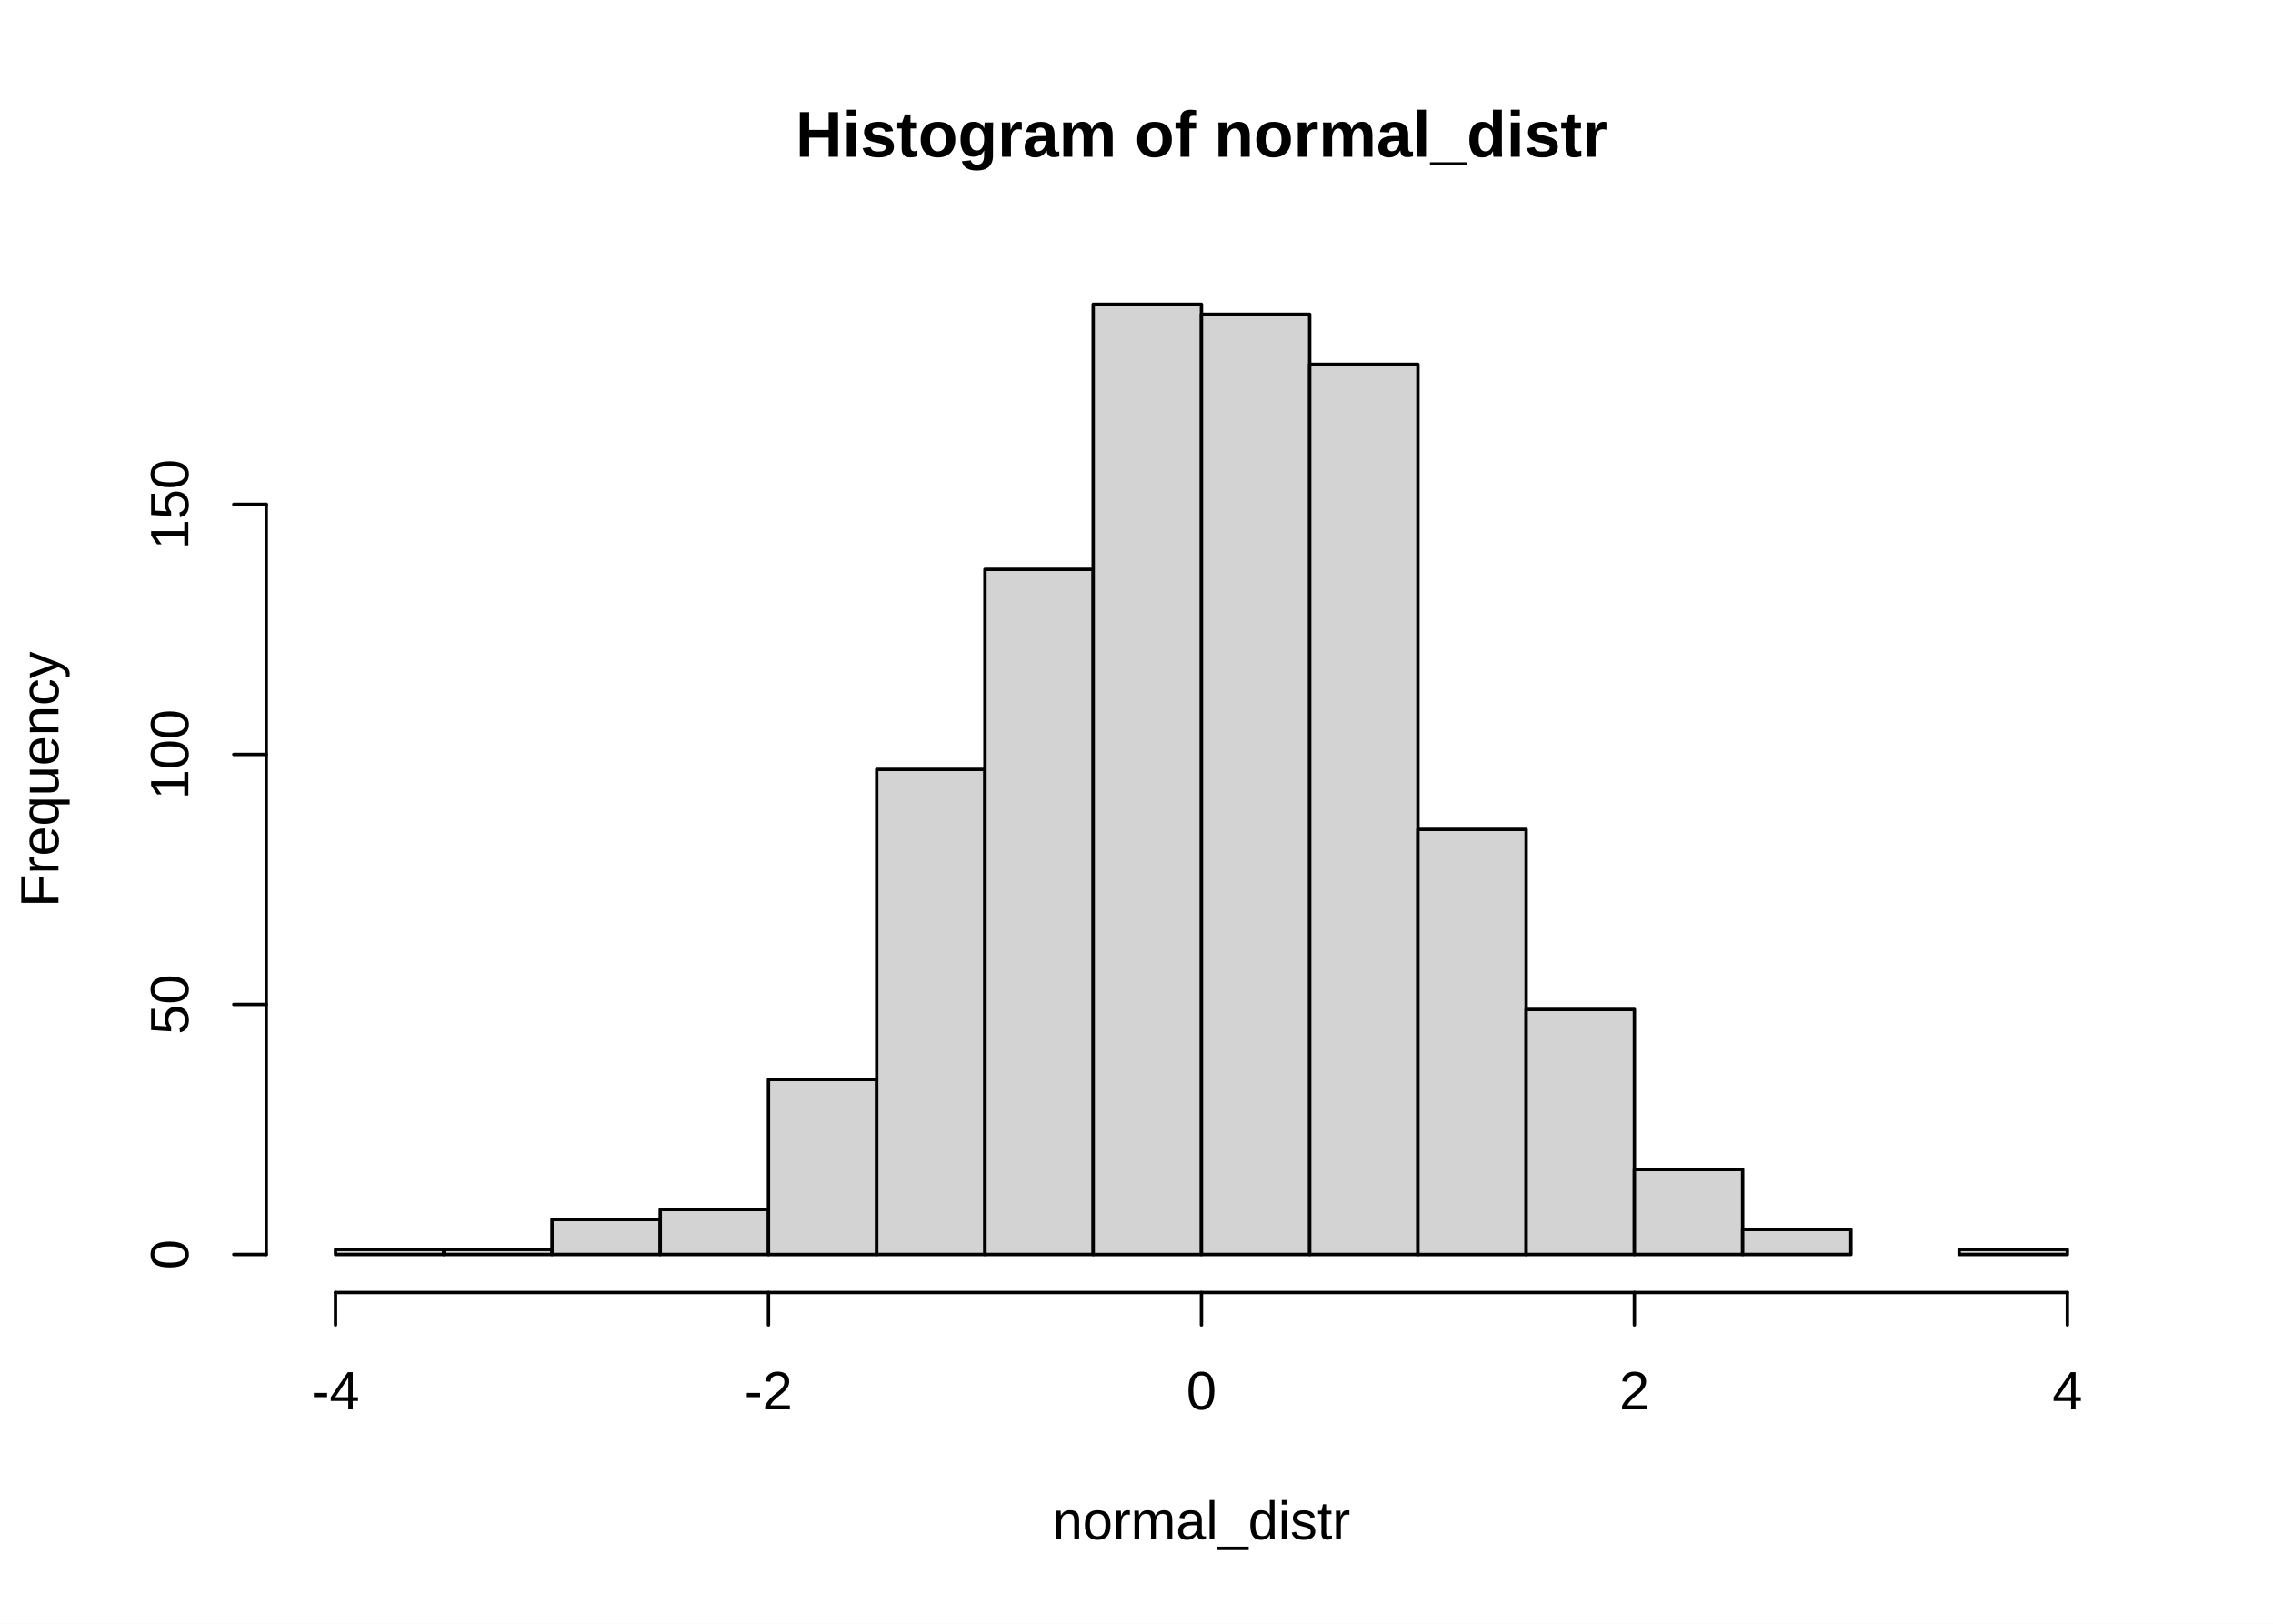
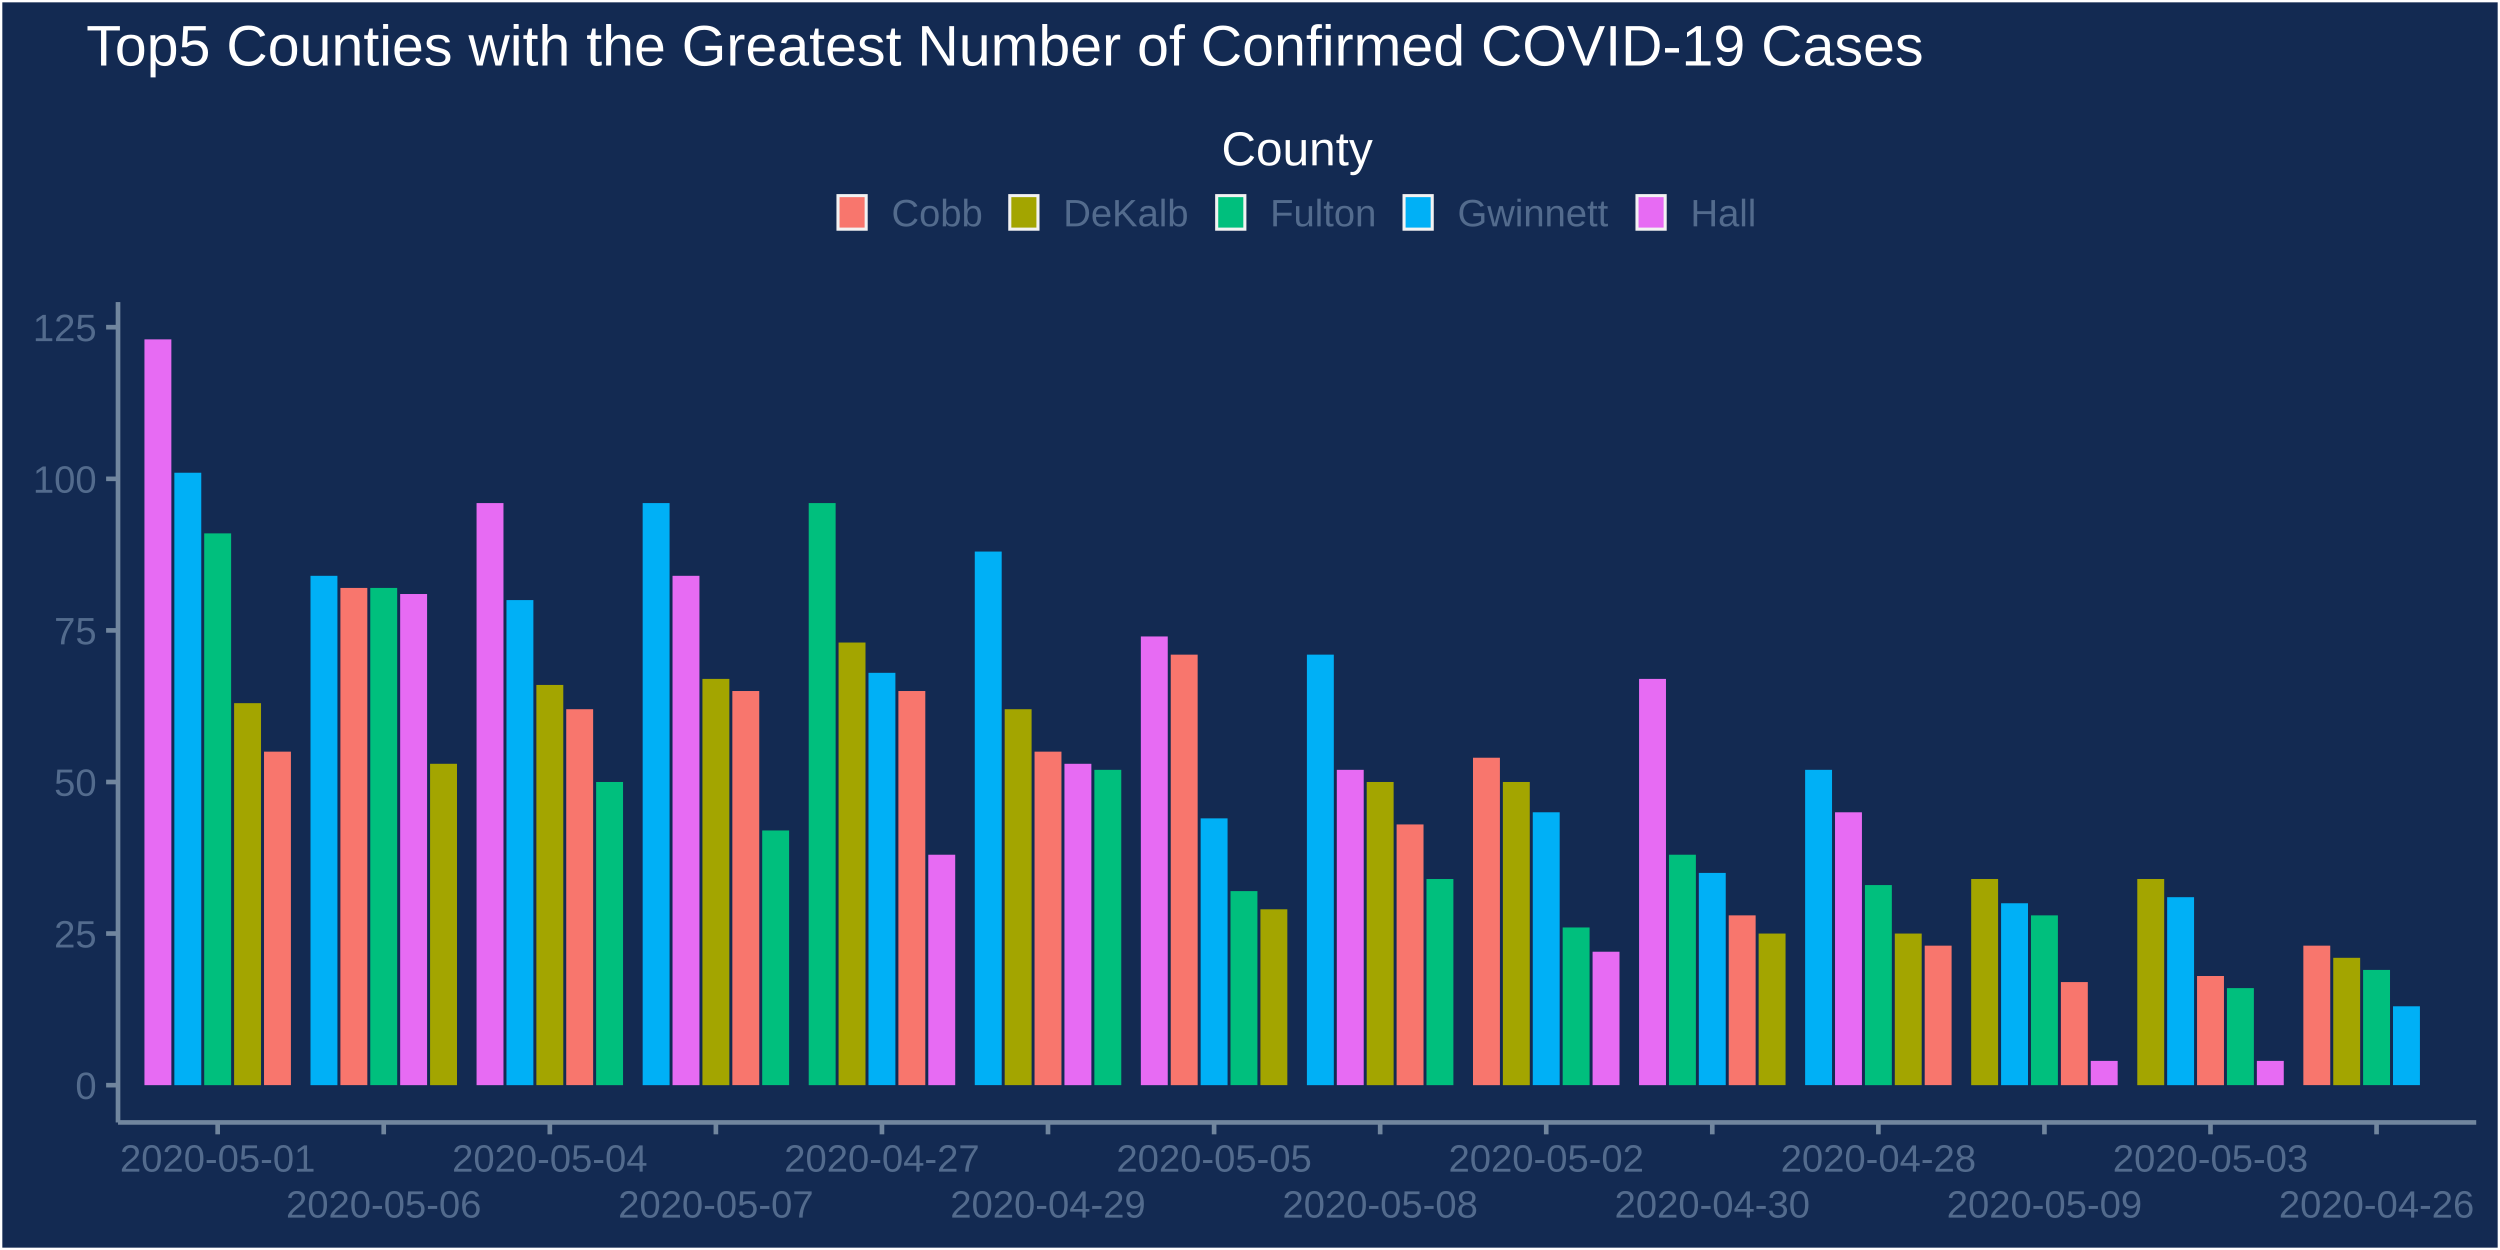
- <svg xmlns="http://www.w3.org/2000/svg" class="svglite" width="504.00pt" height="360.00pt" viewBox="0 0 504.00 360.00">
+ <svg xmlns="http://www.w3.org/2000/svg" class="svglite" width="576.00pt" height="288.00pt" viewBox="0 0 576.00 288.00">
  <defs>
    <style type="text/css">
    .svglite line, .svglite polyline, .svglite polygon, .svglite path, .svglite rect, .svglite circle {
      fill: none;
      stroke: #000000;
      stroke-linecap: round;
      stroke-linejoin: round;
      stroke-miterlimit: 10.00;
    }
    .svglite text {
      white-space: pre;
    }
  </style>
  </defs>
  <rect width="100%" height="100%" style="stroke: none; fill: #FFFFFF;" />
  <defs>
-     <clipPath id="cpMC4wMHw1MDQuMDB8MC4wMHwzNjAuMDA=">
-       <rect x="0.00" y="0.00" width="504.00" height="360.00" />
+     <clipPath id="cpMC4wMHw1NzYuMDB8MC4wMHwyODguMDA=">
+       <rect x="0.00" y="0.00" width="576.00" height="288.00" />
    </clipPath>
  </defs>
-   <g clip-path="url(#cpMC4wMHw1MDQuMDB8MC4wMHwzNjAuMDA=)">
-     <text x="266.40" y="34.77" text-anchor="middle" style="font-size: 14.40px; font-weight: bold; font-family: &quot;Arimo&quot;;" textLength="212.46px" lengthAdjust="spacingAndGlyphs">Histogram of normal_distr</text>
-     <text x="266.40" y="341.28" text-anchor="middle" style="font-size: 12.00px; font-family: &quot;Arimo&quot;;" textLength="74.92px" lengthAdjust="spacingAndGlyphs">normal_distr</text>
-     <text transform="translate(12.96,172.80) rotate(-90)" text-anchor="middle" style="font-size: 12.00px; font-family: &quot;Arimo&quot;;" textLength="62.02px" lengthAdjust="spacingAndGlyphs">Frequency</text>
-     <line x1="74.40" y1="286.56" x2="458.40" y2="286.56" style="stroke-width: 0.75;" />
-     <line x1="74.40" y1="286.56" x2="74.40" y2="293.76" style="stroke-width: 0.75;" />
-     <line x1="170.40" y1="286.56" x2="170.40" y2="293.76" style="stroke-width: 0.75;" />
-     <line x1="266.40" y1="286.56" x2="266.40" y2="293.76" style="stroke-width: 0.75;" />
-     <line x1="362.40" y1="286.56" x2="362.40" y2="293.76" style="stroke-width: 0.75;" />
-     <line x1="458.40" y1="286.56" x2="458.40" y2="293.76" style="stroke-width: 0.75;" />
-     <text x="74.40" y="312.48" text-anchor="middle" style="font-size: 12.00px; font-family: &quot;Arimo&quot;;" textLength="11.97px" lengthAdjust="spacingAndGlyphs">-4</text>
-     <text x="170.40" y="312.48" text-anchor="middle" style="font-size: 12.00px; font-family: &quot;Arimo&quot;;" textLength="11.97px" lengthAdjust="spacingAndGlyphs">-2</text>
-     <text x="266.40" y="312.48" text-anchor="middle" style="font-size: 12.00px; font-family: &quot;Arimo&quot;;" textLength="7.64px" lengthAdjust="spacingAndGlyphs">0</text>
-     <text x="362.40" y="312.48" text-anchor="middle" style="font-size: 12.00px; font-family: &quot;Arimo&quot;;" textLength="7.64px" lengthAdjust="spacingAndGlyphs">2</text>
-     <text x="458.40" y="312.48" text-anchor="middle" style="font-size: 12.00px; font-family: &quot;Arimo&quot;;" textLength="7.64px" lengthAdjust="spacingAndGlyphs">4</text>
-     <line x1="59.04" y1="278.13" x2="59.04" y2="111.82" style="stroke-width: 0.75;" />
-     <line x1="59.04" y1="278.13" x2="51.84" y2="278.13" style="stroke-width: 0.75;" />
-     <line x1="59.04" y1="222.69" x2="51.84" y2="222.69" style="stroke-width: 0.75;" />
-     <line x1="59.04" y1="167.26" x2="51.84" y2="167.26" style="stroke-width: 0.75;" />
-     <line x1="59.04" y1="111.82" x2="51.84" y2="111.82" style="stroke-width: 0.75;" />
-     <text transform="translate(41.76,278.13) rotate(-90)" text-anchor="middle" style="font-size: 12.00px; font-family: &quot;Arimo&quot;;" textLength="7.64px" lengthAdjust="spacingAndGlyphs">0</text>
-     <text transform="translate(41.76,222.69) rotate(-90)" text-anchor="middle" style="font-size: 12.00px; font-family: &quot;Arimo&quot;;" textLength="15.28px" lengthAdjust="spacingAndGlyphs">50</text>
-     <text transform="translate(41.76,167.26) rotate(-90)" text-anchor="middle" style="font-size: 12.00px; font-family: &quot;Arimo&quot;;" textLength="22.92px" lengthAdjust="spacingAndGlyphs">100</text>
-     <text transform="translate(41.76,111.82) rotate(-90)" text-anchor="middle" style="font-size: 12.00px; font-family: &quot;Arimo&quot;;" textLength="22.92px" lengthAdjust="spacingAndGlyphs">150</text>
+   <g clip-path="url(#cpMC4wMHw1NzYuMDB8MC4wMHwyODguMDA=)">
+     <rect x="0" y="0.00" width="576.00" height="288.00" style="stroke-width: 1.07; stroke: #FFFFFF; fill: #132A52;" />
  </g>
  <defs>
-     <clipPath id="cpNTkuMDR8NDczLjc2fDU5LjA0fDI4Ni41Ng==">
-       <rect x="59.04" y="59.04" width="414.72" height="227.52" />
+     <clipPath id="cpMjcuMTl8NTcwLjUyfDY5LjYwfDI1OC42MQ==">
+       <rect x="27.19" y="69.60" width="543.33" height="189.01" />
    </clipPath>
  </defs>
-   <g clip-path="url(#cpNTkuMDR8NDczLjc2fDU5LjA0fDI4Ni41Ng==)">
-     <rect x="74.40" y="277.02" width="24.00" height="1.11" style="stroke-width: 0.75; fill: #D3D3D3;" />
-     <rect x="98.40" y="277.02" width="24.00" height="1.11" style="stroke-width: 0.75; fill: #D3D3D3;" />
-     <rect x="122.40" y="270.37" width="24.00" height="7.76" style="stroke-width: 0.75; fill: #D3D3D3;" />
-     <rect x="146.40" y="268.15" width="24.00" height="9.98" style="stroke-width: 0.75; fill: #D3D3D3;" />
-     <rect x="170.40" y="239.33" width="24.00" height="38.81" style="stroke-width: 0.75; fill: #D3D3D3;" />
-     <rect x="194.40" y="170.58" width="24.00" height="107.55" style="stroke-width: 0.75; fill: #D3D3D3;" />
-     <rect x="218.40" y="126.23" width="24.00" height="151.90" style="stroke-width: 0.75; fill: #D3D3D3;" />
-     <rect x="242.40" y="67.47" width="24.00" height="210.67" style="stroke-width: 0.75; fill: #D3D3D3;" />
-     <rect x="266.40" y="69.68" width="24.00" height="208.45" style="stroke-width: 0.75; fill: #D3D3D3;" />
-     <rect x="290.40" y="80.77" width="24.00" height="197.36" style="stroke-width: 0.75; fill: #D3D3D3;" />
-     <rect x="314.40" y="183.89" width="24.00" height="94.25" style="stroke-width: 0.75; fill: #D3D3D3;" />
-     <rect x="338.40" y="223.80" width="24.00" height="54.33" style="stroke-width: 0.75; fill: #D3D3D3;" />
-     <rect x="362.40" y="259.28" width="24.00" height="18.85" style="stroke-width: 0.75; fill: #D3D3D3;" />
-     <rect x="386.40" y="272.59" width="24.00" height="5.54" style="stroke-width: 0.75; fill: #D3D3D3;" />
-     <rect x="410.40" y="278.13" width="24.00" height="0.00" style="stroke-width: 0.75; fill: #D3D3D3;" />
-     <rect x="434.40" y="277.02" width="24.00" height="1.11" style="stroke-width: 0.75; fill: #D3D3D3;" />
+   <g clip-path="url(#cpMjcuMTl8NTcwLjUyfDY5LjYwfDI1OC42MQ==)">
+     <rect x="27.19" y="69.60" width="543.33" height="189.01" style="stroke-width: 1.07; stroke: none; fill: #132A52;" />
+     <rect x="33.28" y="78.19" width="6.20" height="171.83" style="stroke-width: 1.07; stroke: none; stroke-linecap: square; stroke-linejoin: miter; fill: #E76BF3;" />
+     <rect x="40.17" y="108.92" width="6.20" height="141.10" style="stroke-width: 1.07; stroke: none; stroke-linecap: square; stroke-linejoin: miter; fill: #00B0F6;" />
+     <rect x="47.05" y="122.89" width="6.20" height="127.13" style="stroke-width: 1.07; stroke: none; stroke-linecap: square; stroke-linejoin: miter; fill: #00BF7D;" />
+     <rect x="53.94" y="162.01" width="6.20" height="88.01" style="stroke-width: 1.07; stroke: none; stroke-linecap: square; stroke-linejoin: miter; fill: #A3A500;" />
+     <rect x="60.83" y="173.18" width="6.20" height="76.83" style="stroke-width: 1.07; stroke: none; stroke-linecap: square; stroke-linejoin: miter; fill: #F8766D;" />
+     <rect x="71.54" y="132.67" width="6.20" height="117.35" style="stroke-width: 1.07; stroke: none; stroke-linecap: square; stroke-linejoin: miter; fill: #00B0F6;" />
+     <rect x="78.43" y="135.46" width="6.20" height="114.55" style="stroke-width: 1.07; stroke: none; stroke-linecap: square; stroke-linejoin: miter; fill: #F8766D;" />
+     <rect x="85.31" y="135.46" width="6.20" height="114.55" style="stroke-width: 1.07; stroke: none; stroke-linecap: square; stroke-linejoin: miter; fill: #00BF7D;" />
+     <rect x="92.20" y="136.86" width="6.20" height="113.16" style="stroke-width: 1.07; stroke: none; stroke-linecap: square; stroke-linejoin: miter; fill: #E76BF3;" />
+     <rect x="99.09" y="175.98" width="6.20" height="74.04" style="stroke-width: 1.07; stroke: none; stroke-linecap: square; stroke-linejoin: miter; fill: #A3A500;" />
+     <rect x="109.80" y="115.91" width="6.20" height="134.11" style="stroke-width: 1.07; stroke: none; stroke-linecap: square; stroke-linejoin: miter; fill: #E76BF3;" />
+     <rect x="116.69" y="138.26" width="6.20" height="111.76" style="stroke-width: 1.07; stroke: none; stroke-linecap: square; stroke-linejoin: miter; fill: #00B0F6;" />
+     <rect x="123.58" y="157.81" width="6.20" height="92.20" style="stroke-width: 1.07; stroke: none; stroke-linecap: square; stroke-linejoin: miter; fill: #A3A500;" />
+     <rect x="130.46" y="163.40" width="6.20" height="86.61" style="stroke-width: 1.07; stroke: none; stroke-linecap: square; stroke-linejoin: miter; fill: #F8766D;" />
+     <rect x="137.35" y="180.17" width="6.20" height="69.85" style="stroke-width: 1.07; stroke: none; stroke-linecap: square; stroke-linejoin: miter; fill: #00BF7D;" />
+     <rect x="148.07" y="115.91" width="6.20" height="134.11" style="stroke-width: 1.07; stroke: none; stroke-linecap: square; stroke-linejoin: miter; fill: #00B0F6;" />
+     <rect x="154.95" y="132.67" width="6.20" height="117.35" style="stroke-width: 1.07; stroke: none; stroke-linecap: square; stroke-linejoin: miter; fill: #E76BF3;" />
+     <rect x="161.84" y="156.42" width="6.20" height="93.60" style="stroke-width: 1.07; stroke: none; stroke-linecap: square; stroke-linejoin: miter; fill: #A3A500;" />
+     <rect x="168.73" y="159.21" width="6.20" height="90.80" style="stroke-width: 1.07; stroke: none; stroke-linecap: square; stroke-linejoin: miter; fill: #F8766D;" />
+     <rect x="175.61" y="191.34" width="6.20" height="58.67" style="stroke-width: 1.07; stroke: none; stroke-linecap: square; stroke-linejoin: miter; fill: #00BF7D;" />
+     <rect x="186.33" y="115.91" width="6.20" height="134.11" style="stroke-width: 1.07; stroke: none; stroke-linecap: square; stroke-linejoin: miter; fill: #00BF7D;" />
+     <rect x="193.21" y="148.04" width="6.20" height="101.98" style="stroke-width: 1.07; stroke: none; stroke-linecap: square; stroke-linejoin: miter; fill: #A3A500;" />
+     <rect x="200.10" y="155.02" width="6.20" height="94.99" style="stroke-width: 1.07; stroke: none; stroke-linecap: square; stroke-linejoin: miter; fill: #00B0F6;" />
+     <rect x="206.99" y="159.21" width="6.20" height="90.80" style="stroke-width: 1.07; stroke: none; stroke-linecap: square; stroke-linejoin: miter; fill: #F8766D;" />
+     <rect x="213.88" y="196.93" width="6.20" height="53.09" style="stroke-width: 1.07; stroke: none; stroke-linecap: square; stroke-linejoin: miter; fill: #E76BF3;" />
+     <rect x="224.59" y="127.08" width="6.20" height="122.93" style="stroke-width: 1.07; stroke: none; stroke-linecap: square; stroke-linejoin: miter; fill: #00B0F6;" />
+     <rect x="231.48" y="163.40" width="6.20" height="86.61" style="stroke-width: 1.07; stroke: none; stroke-linecap: square; stroke-linejoin: miter; fill: #A3A500;" />
+     <rect x="238.36" y="173.18" width="6.20" height="76.83" style="stroke-width: 1.07; stroke: none; stroke-linecap: square; stroke-linejoin: miter; fill: #F8766D;" />
+     <rect x="245.25" y="175.98" width="6.20" height="74.04" style="stroke-width: 1.07; stroke: none; stroke-linecap: square; stroke-linejoin: miter; fill: #E76BF3;" />
+     <rect x="252.14" y="177.37" width="6.20" height="72.64" style="stroke-width: 1.07; stroke: none; stroke-linecap: square; stroke-linejoin: miter; fill: #00BF7D;" />
+     <rect x="262.85" y="146.64" width="6.20" height="103.38" style="stroke-width: 1.07; stroke: none; stroke-linecap: square; stroke-linejoin: miter; fill: #E76BF3;" />
+     <rect x="269.74" y="150.83" width="6.20" height="99.19" style="stroke-width: 1.07; stroke: none; stroke-linecap: square; stroke-linejoin: miter; fill: #F8766D;" />
+     <rect x="276.63" y="188.55" width="6.20" height="61.47" style="stroke-width: 1.07; stroke: none; stroke-linecap: square; stroke-linejoin: miter; fill: #00B0F6;" />
+     <rect x="283.51" y="205.31" width="6.20" height="44.70" style="stroke-width: 1.07; stroke: none; stroke-linecap: square; stroke-linejoin: miter; fill: #00BF7D;" />
+     <rect x="290.40" y="209.50" width="6.20" height="40.51" style="stroke-width: 1.07; stroke: none; stroke-linecap: square; stroke-linejoin: miter; fill: #A3A500;" />
+     <rect x="301.11" y="150.83" width="6.20" height="99.19" style="stroke-width: 1.07; stroke: none; stroke-linecap: square; stroke-linejoin: miter; fill: #00B0F6;" />
+     <rect x="308.00" y="177.37" width="6.20" height="72.64" style="stroke-width: 1.07; stroke: none; stroke-linecap: square; stroke-linejoin: miter; fill: #E76BF3;" />
+     <rect x="314.89" y="180.17" width="6.20" height="69.85" style="stroke-width: 1.07; stroke: none; stroke-linecap: square; stroke-linejoin: miter; fill: #A3A500;" />
+     <rect x="321.78" y="189.95" width="6.20" height="60.07" style="stroke-width: 1.07; stroke: none; stroke-linecap: square; stroke-linejoin: miter; fill: #F8766D;" />
+     <rect x="328.66" y="202.52" width="6.20" height="47.50" style="stroke-width: 1.07; stroke: none; stroke-linecap: square; stroke-linejoin: miter; fill: #00BF7D;" />
+     <rect x="339.38" y="174.58" width="6.20" height="75.44" style="stroke-width: 1.07; stroke: none; stroke-linecap: square; stroke-linejoin: miter; fill: #F8766D;" />
+     <rect x="346.26" y="180.17" width="6.20" height="69.85" style="stroke-width: 1.07; stroke: none; stroke-linecap: square; stroke-linejoin: miter; fill: #A3A500;" />
+     <rect x="353.15" y="187.15" width="6.20" height="62.86" style="stroke-width: 1.07; stroke: none; stroke-linecap: square; stroke-linejoin: miter; fill: #00B0F6;" />
+     <rect x="360.04" y="213.69" width="6.20" height="36.32" style="stroke-width: 1.07; stroke: none; stroke-linecap: square; stroke-linejoin: miter; fill: #00BF7D;" />
+     <rect x="366.93" y="219.28" width="6.20" height="30.73" style="stroke-width: 1.07; stroke: none; stroke-linecap: square; stroke-linejoin: miter; fill: #E76BF3;" />
+     <rect x="377.64" y="156.42" width="6.20" height="93.60" style="stroke-width: 1.07; stroke: none; stroke-linecap: square; stroke-linejoin: miter; fill: #E76BF3;" />
+     <rect x="384.53" y="196.93" width="6.20" height="53.09" style="stroke-width: 1.07; stroke: none; stroke-linecap: square; stroke-linejoin: miter; fill: #00BF7D;" />
+     <rect x="391.41" y="201.12" width="6.20" height="48.89" style="stroke-width: 1.07; stroke: none; stroke-linecap: square; stroke-linejoin: miter; fill: #00B0F6;" />
+     <rect x="398.30" y="210.90" width="6.20" height="39.12" style="stroke-width: 1.07; stroke: none; stroke-linecap: square; stroke-linejoin: miter; fill: #F8766D;" />
+     <rect x="405.19" y="215.09" width="6.20" height="34.92" style="stroke-width: 1.07; stroke: none; stroke-linecap: square; stroke-linejoin: miter; fill: #A3A500;" />
+     <rect x="415.90" y="177.37" width="6.20" height="72.64" style="stroke-width: 1.07; stroke: none; stroke-linecap: square; stroke-linejoin: miter; fill: #00B0F6;" />
+     <rect x="422.79" y="187.15" width="6.20" height="62.86" style="stroke-width: 1.07; stroke: none; stroke-linecap: square; stroke-linejoin: miter; fill: #E76BF3;" />
+     <rect x="429.68" y="203.92" width="6.20" height="46.10" style="stroke-width: 1.07; stroke: none; stroke-linecap: square; stroke-linejoin: miter; fill: #00BF7D;" />
+     <rect x="436.56" y="215.09" width="6.20" height="34.92" style="stroke-width: 1.07; stroke: none; stroke-linecap: square; stroke-linejoin: miter; fill: #A3A500;" />
+     <rect x="443.45" y="217.88" width="6.20" height="32.13" style="stroke-width: 1.07; stroke: none; stroke-linecap: square; stroke-linejoin: miter; fill: #F8766D;" />
+     <rect x="454.16" y="202.52" width="6.20" height="47.50" style="stroke-width: 1.07; stroke: none; stroke-linecap: square; stroke-linejoin: miter; fill: #A3A500;" />
+     <rect x="461.05" y="208.11" width="6.20" height="41.91" style="stroke-width: 1.07; stroke: none; stroke-linecap: square; stroke-linejoin: miter; fill: #00B0F6;" />
+     <rect x="467.94" y="210.90" width="6.20" height="39.12" style="stroke-width: 1.07; stroke: none; stroke-linecap: square; stroke-linejoin: miter; fill: #00BF7D;" />
+     <rect x="474.83" y="226.27" width="6.20" height="23.75" style="stroke-width: 1.07; stroke: none; stroke-linecap: square; stroke-linejoin: miter; fill: #F8766D;" />
+     <rect x="481.71" y="244.43" width="6.20" height="5.59" style="stroke-width: 1.07; stroke: none; stroke-linecap: square; stroke-linejoin: miter; fill: #E76BF3;" />
+     <rect x="492.43" y="202.52" width="6.20" height="47.50" style="stroke-width: 1.07; stroke: none; stroke-linecap: square; stroke-linejoin: miter; fill: #A3A500;" />
+     <rect x="499.31" y="206.71" width="6.20" height="43.31" style="stroke-width: 1.07; stroke: none; stroke-linecap: square; stroke-linejoin: miter; fill: #00B0F6;" />
+     <rect x="506.20" y="224.87" width="6.20" height="25.15" style="stroke-width: 1.07; stroke: none; stroke-linecap: square; stroke-linejoin: miter; fill: #F8766D;" />
+     <rect x="513.09" y="227.66" width="6.20" height="22.35" style="stroke-width: 1.07; stroke: none; stroke-linecap: square; stroke-linejoin: miter; fill: #00BF7D;" />
+     <rect x="519.98" y="244.43" width="6.20" height="5.59" style="stroke-width: 1.07; stroke: none; stroke-linecap: square; stroke-linejoin: miter; fill: #E76BF3;" />
+     <rect x="530.69" y="217.88" width="6.20" height="32.13" style="stroke-width: 1.07; stroke: none; stroke-linecap: square; stroke-linejoin: miter; fill: #F8766D;" />
+     <rect x="537.58" y="220.68" width="6.20" height="29.34" style="stroke-width: 1.07; stroke: none; stroke-linecap: square; stroke-linejoin: miter; fill: #A3A500;" />
+     <rect x="544.46" y="223.47" width="6.20" height="26.54" style="stroke-width: 1.07; stroke: none; stroke-linecap: square; stroke-linejoin: miter; fill: #00BF7D;" />
+     <rect x="551.35" y="231.85" width="6.20" height="18.16" style="stroke-width: 1.07; stroke: none; stroke-linecap: square; stroke-linejoin: miter; fill: #00B0F6;" />
+     <rect x="558.24" y="250.02" width="6.20" height="0.00" style="stroke-width: 1.07; stroke: none; stroke-linecap: square; stroke-linejoin: miter; fill: #E76BF3;" />
+   </g>
+   <g clip-path="url(#cpMC4wMHw1NzYuMDB8MC4wMHwyODguMDA=)">
+     <polyline points="27.19,258.61 27.19,69.60 " style="stroke-width: 1.07; stroke: #71869E; stroke-linecap: butt;" />
+     <text x="22.26" y="253.22" text-anchor="end" style="font-size: 8.80px;fill: #536B8D; font-family: &quot;Arimo&quot;;" textLength="5.59px" lengthAdjust="spacingAndGlyphs">0</text>
+     <text x="22.26" y="218.30" text-anchor="end" style="font-size: 8.80px;fill: #536B8D; font-family: &quot;Arimo&quot;;" textLength="11.19px" lengthAdjust="spacingAndGlyphs">25</text>
+     <text x="22.26" y="183.37" text-anchor="end" style="font-size: 8.80px;fill: #536B8D; font-family: &quot;Arimo&quot;;" textLength="11.19px" lengthAdjust="spacingAndGlyphs">50</text>
+     <text x="22.26" y="148.45" text-anchor="end" style="font-size: 8.80px;fill: #536B8D; font-family: &quot;Arimo&quot;;" textLength="11.19px" lengthAdjust="spacingAndGlyphs">75</text>
+     <text x="22.26" y="113.52" text-anchor="end" style="font-size: 8.80px;fill: #536B8D; font-family: &quot;Arimo&quot;;" textLength="16.78px" lengthAdjust="spacingAndGlyphs">100</text>
+     <text x="22.26" y="78.60" text-anchor="end" style="font-size: 8.80px;fill: #536B8D; font-family: &quot;Arimo&quot;;" textLength="16.78px" lengthAdjust="spacingAndGlyphs">125</text>
+     <polyline points="24.45,250.02 27.19,250.02 " style="stroke-width: 1.07; stroke: #71869E; stroke-linecap: butt;" />
+     <polyline points="24.45,215.09 27.19,215.09 " style="stroke-width: 1.07; stroke: #71869E; stroke-linecap: butt;" />
+     <polyline points="24.45,180.17 27.19,180.17 " style="stroke-width: 1.07; stroke: #71869E; stroke-linecap: butt;" />
+     <polyline points="24.45,145.24 27.19,145.24 " style="stroke-width: 1.07; stroke: #71869E; stroke-linecap: butt;" />
+     <polyline points="24.45,110.32 27.19,110.32 " style="stroke-width: 1.07; stroke: #71869E; stroke-linecap: butt;" />
+     <polyline points="24.45,75.39 27.19,75.39 " style="stroke-width: 1.07; stroke: #71869E; stroke-linecap: butt;" />
+     <polyline points="27.19,258.61 570.52,258.61 " style="stroke-width: 1.07; stroke: #71869E; stroke-linecap: butt;" />
+     <polyline points="50.15,261.35 50.15,258.61 " style="stroke-width: 1.07; stroke: #71869E; stroke-linecap: butt;" />
+     <polyline points="88.41,261.35 88.41,258.61 " style="stroke-width: 1.07; stroke: #71869E; stroke-linecap: butt;" />
+     <polyline points="126.68,261.35 126.68,258.61 " style="stroke-width: 1.07; stroke: #71869E; stroke-linecap: butt;" />
+     <polyline points="164.94,261.35 164.94,258.61 " style="stroke-width: 1.07; stroke: #71869E; stroke-linecap: butt;" />
+     <polyline points="203.20,261.35 203.20,258.61 " style="stroke-width: 1.07; stroke: #71869E; stroke-linecap: butt;" />
+     <polyline points="241.46,261.35 241.46,258.61 " style="stroke-width: 1.07; stroke: #71869E; stroke-linecap: butt;" />
+     <polyline points="279.73,261.35 279.73,258.61 " style="stroke-width: 1.07; stroke: #71869E; stroke-linecap: butt;" />
+     <polyline points="317.99,261.35 317.99,258.61 " style="stroke-width: 1.07; stroke: #71869E; stroke-linecap: butt;" />
+     <polyline points="356.25,261.35 356.25,258.61 " style="stroke-width: 1.07; stroke: #71869E; stroke-linecap: butt;" />
+     <polyline points="394.51,261.35 394.51,258.61 " style="stroke-width: 1.07; stroke: #71869E; stroke-linecap: butt;" />
+     <polyline points="432.78,261.35 432.78,258.61 " style="stroke-width: 1.07; stroke: #71869E; stroke-linecap: butt;" />
+     <polyline points="471.04,261.35 471.04,258.61 " style="stroke-width: 1.07; stroke: #71869E; stroke-linecap: butt;" />
+     <polyline points="509.30,261.35 509.30,258.61 " style="stroke-width: 1.07; stroke: #71869E; stroke-linecap: butt;" />
+     <polyline points="547.56,261.35 547.56,258.61 " style="stroke-width: 1.07; stroke: #71869E; stroke-linecap: butt;" />
+     <text x="50.15" y="269.95" text-anchor="middle" style="font-size: 8.80px;fill: #536B8D; font-family: &quot;Arimo&quot;;" textLength="51.11px" lengthAdjust="spacingAndGlyphs">2020-05-01</text>
+     <text x="126.68" y="269.95" text-anchor="middle" style="font-size: 8.80px;fill: #536B8D; font-family: &quot;Arimo&quot;;" textLength="51.11px" lengthAdjust="spacingAndGlyphs">2020-05-04</text>
+     <text x="203.20" y="269.95" text-anchor="middle" style="font-size: 8.80px;fill: #536B8D; font-family: &quot;Arimo&quot;;" textLength="51.11px" lengthAdjust="spacingAndGlyphs">2020-04-27</text>
+     <text x="279.73" y="269.95" text-anchor="middle" style="font-size: 8.80px;fill: #536B8D; font-family: &quot;Arimo&quot;;" textLength="51.11px" lengthAdjust="spacingAndGlyphs">2020-05-05</text>
+     <text x="356.25" y="269.95" text-anchor="middle" style="font-size: 8.80px;fill: #536B8D; font-family: &quot;Arimo&quot;;" textLength="51.11px" lengthAdjust="spacingAndGlyphs">2020-05-02</text>
+     <text x="432.78" y="269.95" text-anchor="middle" style="font-size: 8.80px;fill: #536B8D; font-family: &quot;Arimo&quot;;" textLength="51.11px" lengthAdjust="spacingAndGlyphs">2020-04-28</text>
+     <text x="509.30" y="269.95" text-anchor="middle" style="font-size: 8.80px;fill: #536B8D; font-family: &quot;Arimo&quot;;" textLength="51.11px" lengthAdjust="spacingAndGlyphs">2020-05-03</text>
+     <text x="88.41" y="280.54" text-anchor="middle" style="font-size: 8.80px;fill: #536B8D; font-family: &quot;Arimo&quot;;" textLength="51.11px" lengthAdjust="spacingAndGlyphs">2020-05-06</text>
+     <text x="164.94" y="280.54" text-anchor="middle" style="font-size: 8.80px;fill: #536B8D; font-family: &quot;Arimo&quot;;" textLength="51.11px" lengthAdjust="spacingAndGlyphs">2020-05-07</text>
+     <text x="241.46" y="280.54" text-anchor="middle" style="font-size: 8.80px;fill: #536B8D; font-family: &quot;Arimo&quot;;" textLength="51.11px" lengthAdjust="spacingAndGlyphs">2020-04-29</text>
+     <text x="317.99" y="280.54" text-anchor="middle" style="font-size: 8.80px;fill: #536B8D; font-family: &quot;Arimo&quot;;" textLength="51.11px" lengthAdjust="spacingAndGlyphs">2020-05-08</text>
+     <text x="394.51" y="280.54" text-anchor="middle" style="font-size: 8.80px;fill: #536B8D; font-family: &quot;Arimo&quot;;" textLength="51.11px" lengthAdjust="spacingAndGlyphs">2020-04-30</text>
+     <text x="471.04" y="280.54" text-anchor="middle" style="font-size: 8.80px;fill: #536B8D; font-family: &quot;Arimo&quot;;" textLength="51.11px" lengthAdjust="spacingAndGlyphs">2020-05-09</text>
+     <text x="547.56" y="280.54" text-anchor="middle" style="font-size: 8.80px;fill: #536B8D; font-family: &quot;Arimo&quot;;" textLength="51.11px" lengthAdjust="spacingAndGlyphs">2020-04-26</text>
+     <rect x="187.24" y="23.44" width="223.23" height="35.20" style="stroke-width: 1.07; stroke: none; fill: #132A52;" />
+     <text x="298.86" y="38.09" text-anchor="middle" style="font-size: 11.00px;fill: #FFFFFF; font-family: &quot;Arimo&quot;;" textLength="39.18px" lengthAdjust="spacingAndGlyphs">County</text>
+     <rect x="192.72" y="44.72" width="7.20" height="8.44" style="stroke-width: 1.07; stroke: none; fill: #F2F2F2;" />
+     <rect x="193.43" y="45.42" width="5.78" height="7.02" style="stroke-width: 1.07; stroke: none; stroke-linecap: square; stroke-linejoin: miter; fill: #F8766D;" />
+     <rect x="232.30" y="44.72" width="7.20" height="8.44" style="stroke-width: 1.07; stroke: none; fill: #F2F2F2;" />
+     <rect x="233.01" y="45.42" width="5.78" height="7.02" style="stroke-width: 1.07; stroke: none; stroke-linecap: square; stroke-linejoin: miter; fill: #A3A500;" />
+     <rect x="279.97" y="44.72" width="7.20" height="8.44" style="stroke-width: 1.07; stroke: none; fill: #F2F2F2;" />
+     <rect x="280.68" y="45.42" width="5.78" height="7.02" style="stroke-width: 1.07; stroke: none; stroke-linecap: square; stroke-linejoin: miter; fill: #00BF7D;" />
+     <rect x="323.14" y="44.72" width="7.20" height="8.44" style="stroke-width: 1.07; stroke: none; fill: #F2F2F2;" />
+     <rect x="323.85" y="45.42" width="5.78" height="7.02" style="stroke-width: 1.07; stroke: none; stroke-linecap: square; stroke-linejoin: miter; fill: #00B0F6;" />
+     <rect x="376.81" y="44.72" width="7.20" height="8.44" style="stroke-width: 1.07; stroke: none; fill: #F2F2F2;" />
+     <rect x="377.52" y="45.42" width="5.78" height="7.02" style="stroke-width: 1.07; stroke: none; stroke-linecap: square; stroke-linejoin: miter; fill: #E76BF3;" />
+     <text x="205.40" y="52.14" style="font-size: 8.80px;fill: #536B8D; font-family: &quot;Arimo&quot;;" textLength="22.70px" lengthAdjust="spacingAndGlyphs">Cobb</text>
+     <text x="244.98" y="52.14" style="font-size: 8.80px;fill: #536B8D; font-family: &quot;Arimo&quot;;" textLength="31.23px" lengthAdjust="spacingAndGlyphs">DeKalb</text>
+     <text x="292.65" y="52.14" style="font-size: 8.80px;fill: #536B8D; font-family: &quot;Arimo&quot;;" textLength="27.01px" lengthAdjust="spacingAndGlyphs">Fulton</text>
+     <text x="335.82" y="52.14" style="font-size: 8.80px;fill: #536B8D; font-family: &quot;Arimo&quot;;" textLength="39.92px" lengthAdjust="spacingAndGlyphs">Gwinnett</text>
+     <text x="389.49" y="52.14" style="font-size: 8.80px;fill: #536B8D; font-family: &quot;Arimo&quot;;" textLength="16.91px" lengthAdjust="spacingAndGlyphs">Hall</text>
+     <text x="19.86" y="15.10" style="font-size: 13.20px;fill: #FFFFFF; font-family: &quot;Arimo&quot;;" textLength="469.99px" lengthAdjust="spacingAndGlyphs">Top5 Counties with the Greatest Number of Confirmed COVID-19 Cases</text>
  </g>
</svg>
